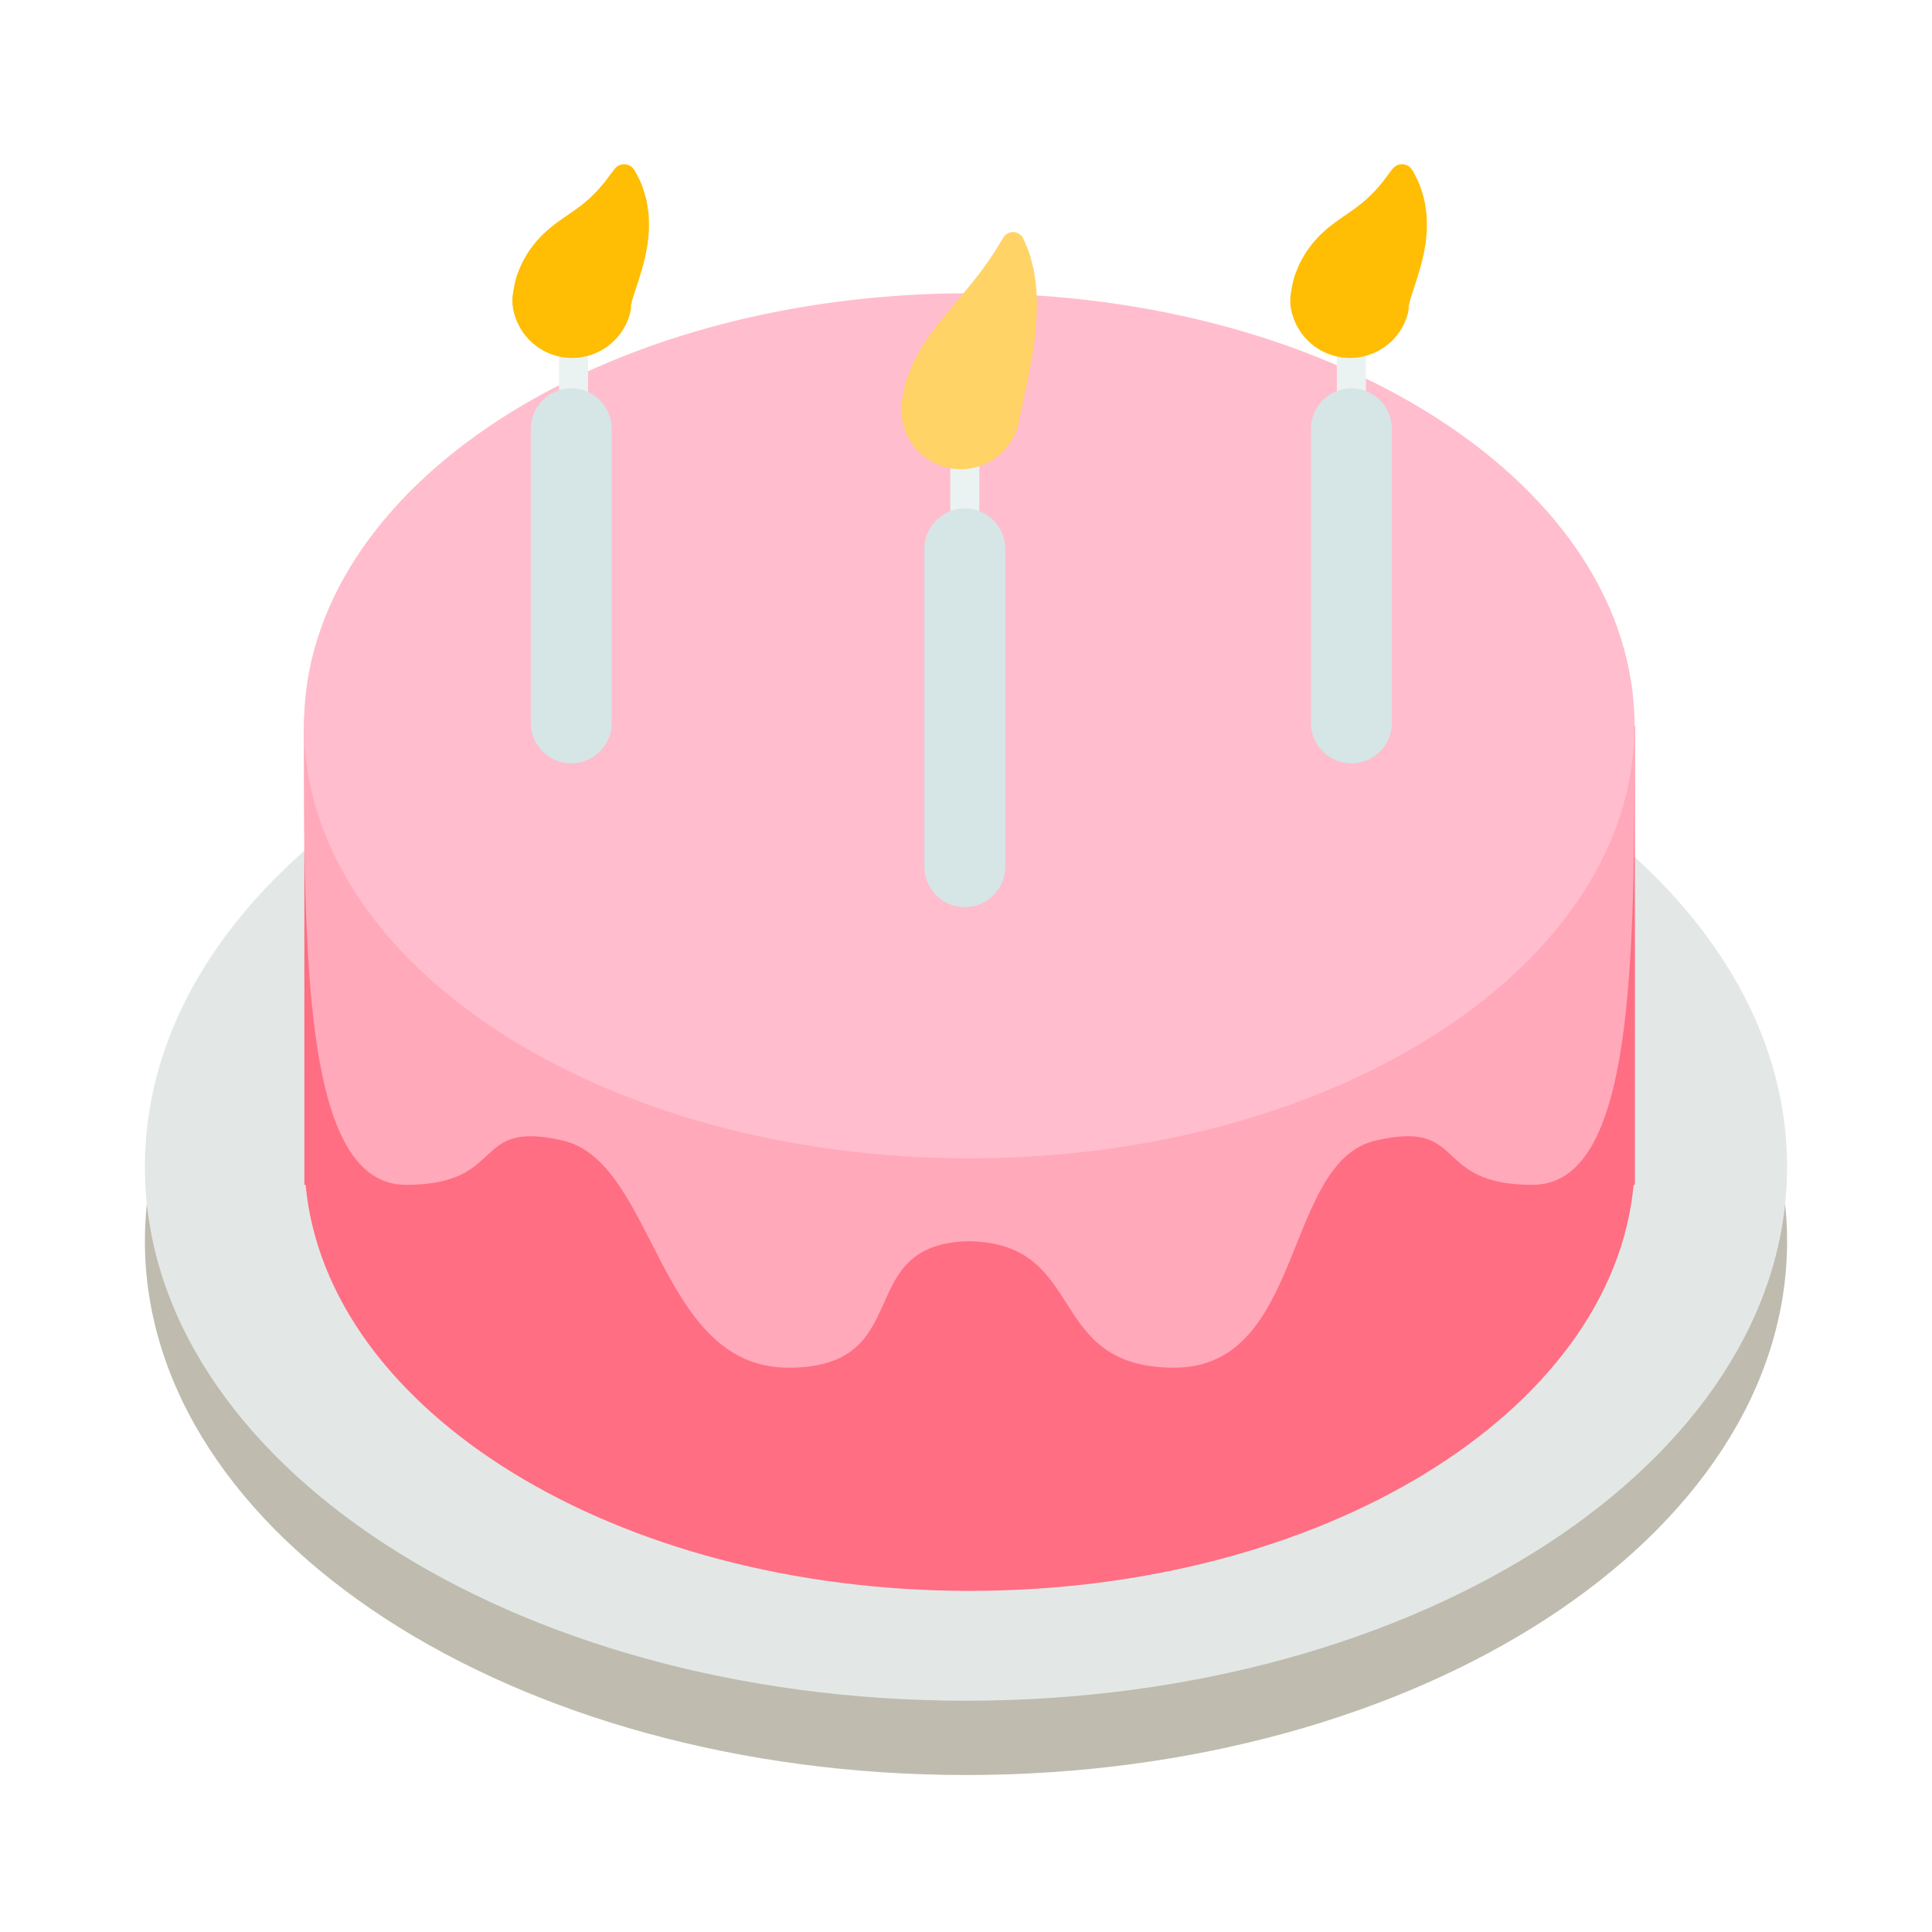
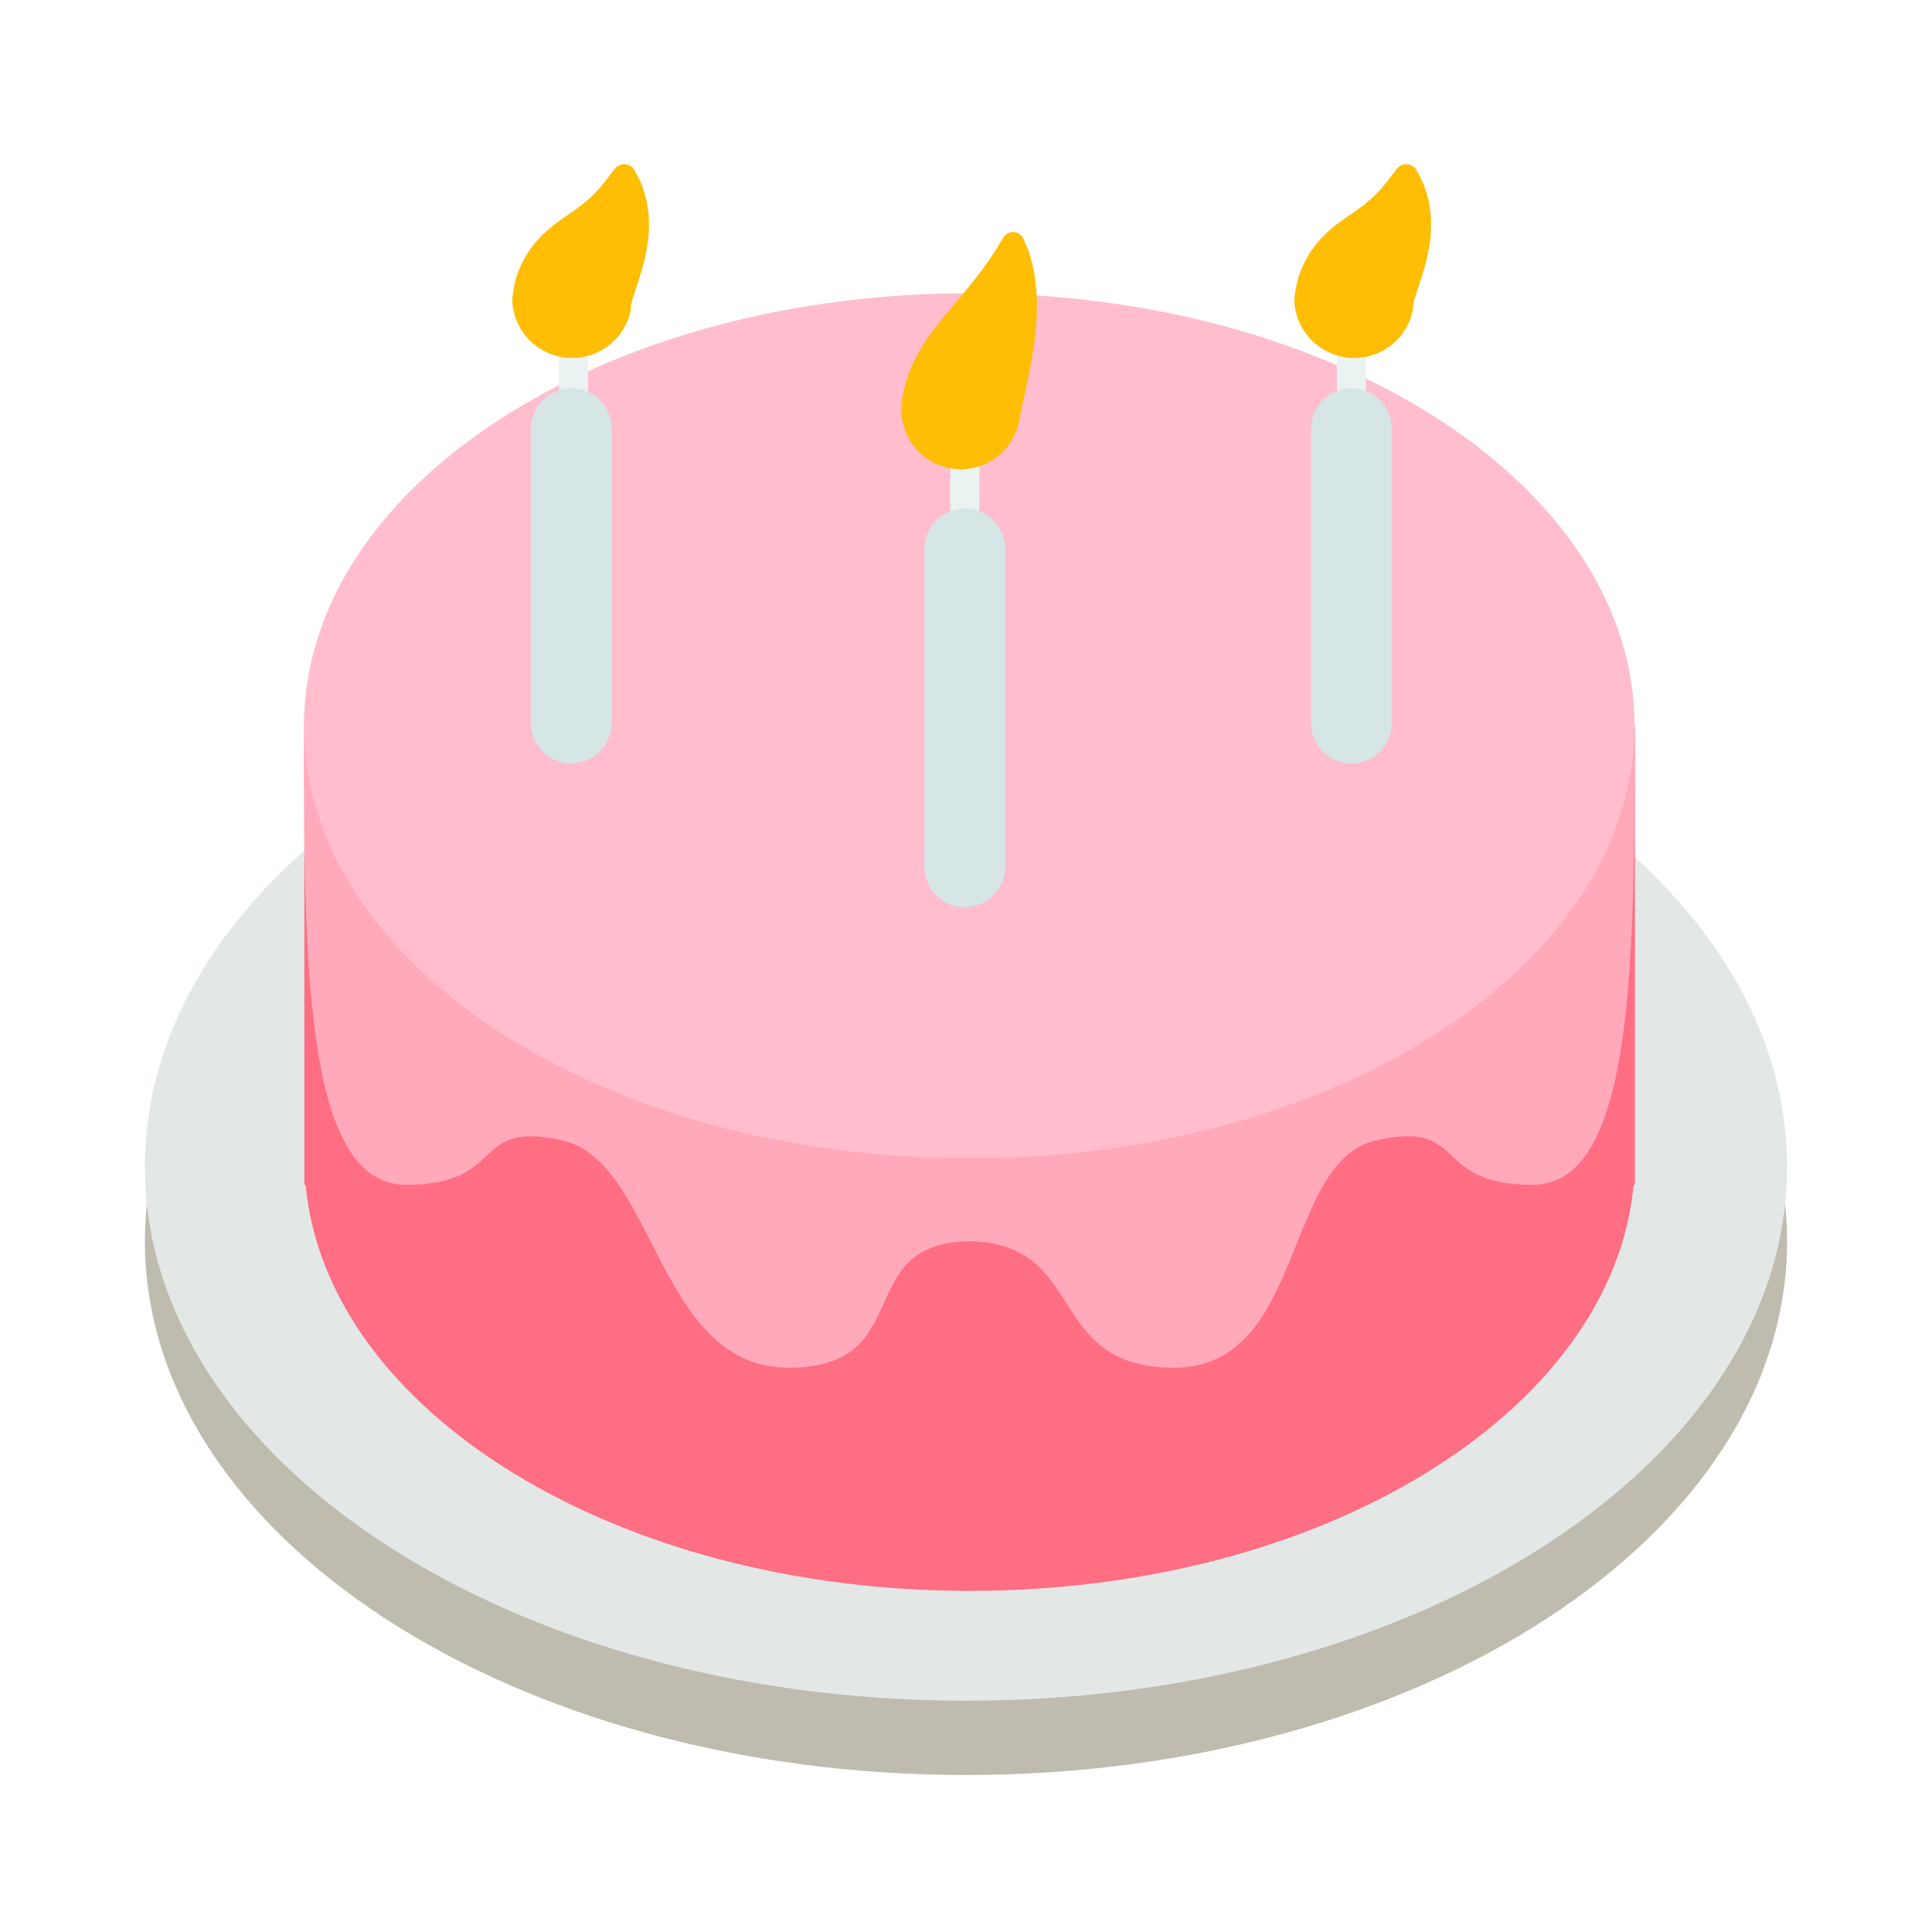
<svg xmlns="http://www.w3.org/2000/svg" width="200" height="200" viewBox="0 0 200 200" fill="none">
  <path d="M185 128.486C185 159.007 146.944 183.75 100 183.75C53.056 183.75 15 159.008 15 128.486C15 97.965 53.056 73.222 100 73.222C146.944 73.222 185 97.965 185 128.486Z" fill="#BFBCAF" />
  <path d="M185 120.794C185 151.315 146.944 176.058 100 176.058C53.056 176.058 15 151.316 15 120.794C15 90.273 53.056 65.531 100 65.531C146.944 65.531 185 90.273 185 120.794Z" fill="#E3E8E7" />
  <path d="M169.243 75.135V122.655H169.111C166.93 146.106 136.992 164.688 100.374 164.688C63.755 164.688 33.817 146.106 31.637 122.654H31.504V75.135H169.243Z" fill="#FF6E83" />
  <path d="M169.204 75.135C169.204 99.306 169.243 122.654 158.649 122.654C148.054 122.654 152.012 115.828 142.396 118.074C132.78 120.32 135.121 141.584 121.545 141.584C108.09 141.584 112.704 128.722 100.335 128.492C88.01 128.722 95.068 141.584 81.613 141.584C68.037 141.584 67.889 120.32 58.273 118.074C48.657 115.827 52.615 122.654 42.021 122.654C31.427 122.654 31.465 99.306 31.465 75.135C31.465 57.902 75.215 74.285 100.335 85.111C125.454 74.285 169.204 57.902 169.204 75.135Z" fill="#FFA9BA" />
  <path d="M169.205 75.135C169.205 99.864 138.371 119.911 100.335 119.911C62.3 119.911 31.466 99.864 31.466 75.135C31.466 50.406 62.3 30.359 100.335 30.359C138.371 30.359 169.205 50.406 169.205 75.135Z" fill="#FFBDCD" />
-   <path d="M99.879 60.473C99.48 60.473 99.097 60.315 98.816 60.033C98.534 59.751 98.375 59.368 98.375 58.97V42.431C98.375 42.032 98.534 41.65 98.816 41.368C99.097 41.086 99.48 40.927 99.879 40.927C100.277 40.927 100.66 41.086 100.942 41.368C101.224 41.65 101.382 42.032 101.382 42.431V58.97C101.382 59.167 101.343 59.363 101.268 59.545C101.192 59.727 101.081 59.893 100.942 60.033C100.802 60.172 100.636 60.283 100.454 60.359C100.272 60.434 100.076 60.473 99.879 60.473ZM60.874 44.089V33.933C60.874 33.736 60.835 33.541 60.759 33.358C60.684 33.176 60.573 33.01 60.433 32.87C60.294 32.731 60.128 32.62 59.946 32.544C59.763 32.469 59.568 32.43 59.37 32.43C59.173 32.43 58.977 32.469 58.795 32.544C58.612 32.62 58.447 32.731 58.307 32.87C58.167 33.01 58.057 33.176 57.981 33.358C57.906 33.541 57.867 33.736 57.867 33.933V44.089C57.867 44.286 57.906 44.482 57.981 44.664C58.057 44.846 58.167 45.012 58.307 45.152C58.447 45.291 58.612 45.402 58.795 45.478C58.977 45.553 59.173 45.592 59.37 45.592C59.568 45.592 59.763 45.553 59.946 45.478C60.128 45.402 60.294 45.291 60.433 45.152C60.573 45.012 60.684 44.846 60.759 44.664C60.835 44.482 60.874 44.286 60.874 44.089ZM141.401 44.089V33.933C141.392 33.54 141.23 33.166 140.949 32.891C140.668 32.615 140.29 32.461 139.897 32.461C139.504 32.461 139.126 32.615 138.845 32.891C138.564 33.166 138.402 33.54 138.394 33.933V44.089C138.402 44.482 138.564 44.856 138.845 45.131C139.126 45.407 139.504 45.561 139.897 45.561C140.29 45.561 140.668 45.407 140.949 45.131C141.23 44.856 141.392 44.482 141.401 44.089Z" fill="#EBF2F2" />
+   <path d="M99.879 60.473C99.48 60.473 99.097 60.315 98.816 60.033C98.534 59.751 98.375 59.368 98.375 58.97V42.431C98.375 42.032 98.534 41.65 98.816 41.368C99.097 41.086 99.48 40.927 99.879 40.927C100.277 40.927 100.66 41.086 100.942 41.368C101.224 41.65 101.382 42.032 101.382 42.431V58.97C101.382 59.167 101.343 59.363 101.268 59.545C101.192 59.727 101.081 59.893 100.942 60.033C100.802 60.172 100.636 60.283 100.454 60.359C100.272 60.434 100.076 60.473 99.879 60.473ZM60.874 44.089V33.933C60.874 33.736 60.835 33.541 60.759 33.358C60.684 33.176 60.573 33.01 60.433 32.87C60.294 32.731 60.128 32.62 59.946 32.544C59.763 32.469 59.568 32.43 59.37 32.43C59.173 32.43 58.977 32.469 58.795 32.544C58.612 32.62 58.447 32.731 58.307 32.87C58.167 33.01 58.057 33.176 57.981 33.358C57.906 33.541 57.867 33.736 57.867 33.933V44.089C57.867 44.286 57.906 44.482 57.981 44.664C58.057 44.846 58.167 45.012 58.307 45.152C58.447 45.291 58.612 45.402 58.795 45.478C58.977 45.553 59.173 45.592 59.37 45.592C59.568 45.592 59.763 45.553 59.946 45.478C60.128 45.402 60.294 45.291 60.433 45.152C60.573 45.012 60.684 44.846 60.759 44.664C60.835 44.482 60.874 44.286 60.874 44.089ZM141.401 44.089V33.933C141.392 33.54 141.23 33.166 140.949 32.891C140.668 32.615 140.29 32.461 139.897 32.461C139.504 32.461 139.126 32.615 138.845 32.891C138.564 33.166 138.402 33.54 138.393 33.933V44.089C138.402 44.482 138.564 44.856 138.845 45.131C139.126 45.407 139.504 45.561 139.897 45.561C140.29 45.561 140.668 45.407 140.949 45.131C141.23 44.856 141.392 44.482 141.401 44.089Z" fill="#EBF2F2" />
  <path d="M99.879 93.908C97.565 93.908 95.688 92.032 95.688 89.718V56.821C95.688 54.506 97.565 52.63 99.879 52.63C102.193 52.63 104.069 54.506 104.069 56.821V89.718C104.069 92.032 102.193 93.908 99.879 93.908ZM63.327 74.837V44.39C63.327 42.076 61.451 40.2 59.137 40.2C56.822 40.2 54.946 42.076 54.946 44.39V74.836C54.946 77.15 56.822 79.027 59.137 79.027C61.451 79.027 63.327 77.151 63.327 74.837ZM144.087 74.837V44.39C144.087 42.076 142.211 40.2 139.897 40.2C137.583 40.2 135.706 42.076 135.706 44.39V74.836C135.706 77.15 137.583 79.027 139.897 79.027C142.211 79.027 144.087 77.151 144.087 74.837Z" fill="#D6E5E5" />
-   <path d="M53.063 31.597C53.063 31.597 53.032 31.348 53.042 30.917L53.048 30.747C53.108 30.233 53.197 29.723 53.316 29.218C53.36 29.036 53.411 28.827 53.463 28.655C53.511 28.513 53.567 28.369 53.623 28.221C53.733 27.925 53.86 27.618 54.002 27.303C54.142 27.021 54.301 26.746 54.468 26.458C54.552 26.319 54.638 26.158 54.727 26.036L54.994 25.667C55.084 25.543 55.176 25.417 55.274 25.294L55.42 25.11L55.558 24.953C55.74 24.741 55.942 24.536 56.139 24.325C56.319 24.147 56.516 23.977 56.709 23.8L56.856 23.669C56.9 23.63 56.946 23.594 56.992 23.558L57.272 23.338L57.555 23.116L57.823 22.925L58.355 22.545L59.358 21.851C59.701 21.619 59.977 21.392 60.306 21.152L60.739 20.782C60.886 20.657 61.047 20.535 61.168 20.401L61.566 20.007C61.695 19.875 61.838 19.747 61.942 19.611L62.599 18.847L63.087 18.192C63.24 17.987 63.395 17.784 63.552 17.582L63.638 17.472C63.76 17.316 63.918 17.192 64.099 17.11C64.28 17.028 64.477 16.991 64.675 17.002C64.873 17.013 65.066 17.071 65.237 17.172C65.407 17.273 65.551 17.413 65.656 17.582C65.656 17.582 65.817 17.84 66.061 18.323C66.172 18.564 66.333 18.863 66.468 19.217C66.584 19.572 66.724 19.983 66.851 20.447C66.983 20.91 67.039 21.422 67.121 21.984C67.189 22.543 67.183 23.133 67.181 23.765C67.165 24.072 67.133 24.383 67.103 24.704C67.087 24.864 67.073 25.028 67.051 25.19L66.97 25.659C66.911 25.971 66.859 26.307 66.783 26.613L66.552 27.532C66.469 27.843 66.384 28.107 66.298 28.398L66.169 28.823L66.046 29.206L65.806 29.937C65.734 30.154 65.67 30.373 65.593 30.578C65.541 30.755 65.499 30.931 65.443 31.094L65.403 31.216C65.394 31.252 65.391 31.282 65.385 31.315C65.375 31.377 65.362 31.438 65.346 31.499L65.303 31.672C65.291 31.729 65.3 31.755 65.295 31.795C65.293 31.86 65.285 31.926 65.271 31.99C65.289 32.022 65.298 32.049 65.296 32.069C65.296 32.08 65.296 32.09 65.292 32.099C65.301 32.08 65.325 32.023 65.336 31.987C65.364 31.905 65.366 31.822 65.364 31.746C65.362 31.711 65.357 31.676 65.347 31.642L65.329 31.811C65.276 32.239 65.21 32.481 65.21 32.481C64.309 35.787 60.897 37.737 57.591 36.835C55.087 36.152 53.361 34.031 53.062 31.605L53.063 31.597ZM133.589 31.606C133.888 34.031 135.613 36.153 138.117 36.836C141.423 37.737 144.835 35.788 145.736 32.481C145.736 32.481 145.803 32.239 145.855 31.812L145.874 31.643C145.881 31.666 145.889 31.711 145.89 31.747C145.892 31.822 145.89 31.905 145.862 31.987C145.849 32.025 145.835 32.063 145.818 32.099C145.823 32.091 145.822 32.08 145.822 32.07C145.824 32.049 145.815 32.023 145.797 31.99C145.81 31.936 145.819 31.866 145.821 31.795C145.826 31.756 145.817 31.729 145.829 31.673L145.872 31.499C145.887 31.44 145.901 31.38 145.911 31.315C145.917 31.282 145.92 31.252 145.929 31.216L145.969 31.094C146.025 30.932 146.068 30.755 146.119 30.578C146.196 30.373 146.26 30.155 146.332 29.937L146.572 29.206L146.695 28.823L146.824 28.398C146.91 28.107 146.995 27.843 147.078 27.532L147.309 26.614C147.385 26.307 147.437 25.971 147.496 25.66L147.578 25.19C147.599 25.029 147.613 24.864 147.63 24.705C147.659 24.383 147.692 24.072 147.708 23.766C147.709 23.134 147.715 22.543 147.647 21.984C147.565 21.423 147.509 20.911 147.377 20.448C147.25 19.984 147.111 19.572 146.995 19.218C146.86 18.864 146.699 18.565 146.587 18.323C146.343 17.841 146.182 17.582 146.182 17.582C146.078 17.414 145.934 17.273 145.763 17.172C145.592 17.071 145.4 17.013 145.202 17.002C145.004 16.991 144.806 17.029 144.625 17.11C144.445 17.192 144.287 17.317 144.164 17.473L144.078 17.582C144.078 17.582 143.895 17.815 143.613 18.192L143.125 18.847L142.469 19.611C142.365 19.748 142.222 19.876 142.092 20.007L141.695 20.401C141.574 20.535 141.412 20.658 141.266 20.782L140.833 21.152C140.503 21.393 140.228 21.62 139.885 21.852L138.882 22.546L138.349 22.925L138.082 23.116L137.798 23.338L137.519 23.558C137.472 23.595 137.426 23.63 137.382 23.669L137.236 23.801C137.043 23.977 136.845 24.147 136.665 24.325C136.468 24.537 136.266 24.742 136.084 24.953L135.946 25.11L135.801 25.294C135.704 25.417 135.611 25.541 135.52 25.667L135.253 26.037C135.164 26.159 135.078 26.32 134.995 26.458C134.827 26.746 134.668 27.022 134.528 27.303C134.387 27.618 134.259 27.925 134.149 28.221C134.093 28.369 134.038 28.514 133.989 28.655C133.936 28.842 133.887 29.03 133.842 29.219C133.724 29.723 133.634 30.233 133.574 30.748L133.568 30.918C133.559 31.349 133.589 31.597 133.589 31.597L133.589 31.606Z" fill="#FFBD03" />
-   <path d="M93.323 42.915C93.323 42.915 93.298 42.607 93.31 42.072L93.312 42.021L93.323 41.918L93.35 41.694C93.369 41.542 93.389 41.382 93.416 41.216C93.47 40.883 93.531 40.523 93.616 40.145C93.639 40.036 93.655 39.999 93.675 39.923L93.734 39.717L93.866 39.291C93.957 39.007 94.058 38.677 94.175 38.417C94.293 38.129 94.416 37.843 94.545 37.559C94.674 37.261 94.821 37.016 94.967 36.732C95.266 36.158 95.587 35.67 95.937 35.13C96.276 34.64 96.649 34.115 97.019 33.653C97.204 33.413 97.394 33.176 97.588 32.943L98.154 32.252L99.27 30.922C99.448 30.705 99.627 30.489 99.813 30.276L100.325 29.646C100.68 29.228 100.979 28.825 101.292 28.43C101.454 28.232 101.593 28.039 101.728 27.849L102.136 27.291C102.402 26.929 102.616 26.587 102.826 26.273C103.01 26.003 103.183 25.726 103.344 25.441C103.497 25.184 103.654 24.929 103.814 24.675L103.882 24.567C103.993 24.392 104.149 24.25 104.334 24.155C104.518 24.06 104.724 24.015 104.932 24.026C105.139 24.037 105.339 24.103 105.513 24.217C105.686 24.331 105.826 24.489 105.918 24.675C105.918 24.675 106.077 24.995 106.316 25.589C106.426 25.886 106.59 26.256 106.692 26.681L106.87 27.368C106.928 27.612 107.008 27.877 107.042 28.142C107.125 28.675 107.232 29.282 107.273 29.902C107.314 30.521 107.357 31.198 107.337 31.865C107.334 32.208 107.325 32.552 107.308 32.895C107.288 33.24 107.263 33.585 107.232 33.929C107.179 34.628 107.081 35.304 106.991 35.987C106.885 36.648 106.786 37.322 106.668 37.933C106.561 38.52 106.444 39.105 106.314 39.687C106.217 40.203 106.081 40.726 106.004 41.134C105.961 41.34 105.903 41.564 105.871 41.734C105.84 41.907 105.81 42.073 105.771 42.228C105.725 42.397 105.727 42.497 105.701 42.613C105.69 42.669 105.682 42.724 105.669 42.776L105.649 42.852C105.646 42.869 105.629 42.921 105.638 42.905C105.655 42.893 105.652 42.876 105.647 42.861C105.644 42.853 105.636 42.845 105.628 42.838L105.615 42.827C105.613 42.828 105.61 42.819 105.608 42.827L105.603 42.878C105.542 43.41 105.475 43.712 105.475 43.712L105.467 43.749C104.732 47.068 101.445 49.162 98.126 48.427C95.427 47.829 93.538 45.534 93.323 42.915Z" fill="#FFD366" />
+   <path d="M53.063 31.597C53.063 31.597 53.032 31.348 53.042 30.917L53.048 30.747C53.108 30.233 53.197 29.723 53.316 29.218C53.36 29.036 53.411 28.827 53.463 28.655C53.511 28.513 53.567 28.369 53.623 28.221C53.733 27.925 53.86 27.618 54.001 27.303C54.142 27.021 54.301 26.746 54.468 26.458C54.551 26.319 54.638 26.158 54.727 26.036L54.994 25.667C55.084 25.543 55.176 25.417 55.274 25.294L55.42 25.11L55.558 24.953C55.74 24.741 55.942 24.536 56.139 24.325C56.319 24.147 56.516 23.977 56.709 23.8L56.856 23.669C56.9 23.63 56.946 23.594 56.992 23.558L57.272 23.338L57.555 23.116L57.823 22.925L58.355 22.545L59.358 21.851C59.701 21.619 59.977 21.392 60.306 21.152L60.739 20.782C60.886 20.657 61.047 20.535 61.168 20.401L61.566 20.007C61.695 19.875 61.838 19.747 61.942 19.611L62.599 18.847L63.087 18.192C63.24 17.987 63.395 17.784 63.551 17.582L63.638 17.472C63.76 17.316 63.918 17.192 64.099 17.11C64.279 17.028 64.477 16.991 64.675 17.002C64.873 17.013 65.066 17.071 65.237 17.172C65.407 17.273 65.551 17.413 65.656 17.582C65.656 17.582 65.817 17.84 66.06 18.323C66.172 18.564 66.333 18.863 66.468 19.217C66.584 19.572 66.724 19.983 66.851 20.447C66.983 20.91 67.039 21.422 67.121 21.984C67.189 22.543 67.182 23.133 67.181 23.765C67.165 24.072 67.133 24.383 67.103 24.704C67.087 24.864 67.073 25.028 67.051 25.19L66.97 25.659C66.911 25.971 66.859 26.307 66.783 26.613L66.552 27.532C66.469 27.843 66.384 28.107 66.298 28.398L66.169 28.823L66.046 29.206L65.806 29.937C65.734 30.154 65.67 30.373 65.592 30.578C65.541 30.755 65.499 30.931 65.443 31.094L65.403 31.216C65.394 31.252 65.391 31.282 65.385 31.315C65.375 31.377 65.362 31.438 65.346 31.499L65.303 31.672C65.291 31.729 65.3 31.755 65.295 31.795C65.293 31.86 65.285 31.926 65.271 31.99C65.289 32.022 65.298 32.049 65.296 32.069C65.296 32.08 65.296 32.09 65.292 32.099C65.301 32.08 65.325 32.023 65.336 31.987C65.364 31.905 65.366 31.822 65.364 31.746C65.362 31.711 65.357 31.676 65.347 31.642L65.329 31.811C65.276 32.239 65.21 32.481 65.21 32.481C64.309 35.787 60.897 37.737 57.591 36.835C55.087 36.152 53.361 34.031 53.062 31.605L53.063 31.597Z" fill="#FFBD03" />
+   <path d="M93.323 42.915C93.323 42.915 93.298 42.607 93.31 42.072L93.312 42.021L93.323 41.918L93.35 41.694C93.369 41.542 93.389 41.382 93.416 41.216C93.47 40.883 93.531 40.523 93.616 40.145C93.639 40.036 93.655 39.999 93.675 39.923L93.734 39.717L93.866 39.291C93.957 39.007 94.058 38.677 94.175 38.417C94.293 38.129 94.416 37.843 94.545 37.559C94.674 37.261 94.821 37.016 94.967 36.732C95.266 36.158 95.587 35.67 95.937 35.13C96.276 34.64 96.648 34.115 97.019 33.653C97.204 33.413 97.394 33.176 97.588 32.943L98.154 32.252L99.27 30.922C99.448 30.705 99.627 30.489 99.813 30.276L100.325 29.646C100.68 29.228 100.979 28.825 101.292 28.43C101.454 28.232 101.593 28.039 101.728 27.849L102.136 27.291C102.402 26.929 102.616 26.587 102.826 26.273C103.01 26.003 103.182 25.726 103.343 25.441C103.497 25.184 103.654 24.929 103.814 24.675L103.882 24.567C103.993 24.392 104.149 24.25 104.334 24.155C104.518 24.06 104.724 24.015 104.932 24.026C105.139 24.037 105.339 24.103 105.513 24.217C105.686 24.331 105.826 24.489 105.918 24.675C105.918 24.675 106.077 24.995 106.316 25.589C106.426 25.886 106.59 26.256 106.691 26.681L106.87 27.368C106.928 27.612 107.008 27.877 107.042 28.142C107.125 28.675 107.232 29.282 107.273 29.902C107.314 30.521 107.357 31.198 107.337 31.865C107.334 32.208 107.325 32.552 107.308 32.895C107.288 33.24 107.263 33.585 107.232 33.929C107.179 34.628 107.081 35.304 106.991 35.987C106.885 36.648 106.786 37.322 106.668 37.933C106.561 38.52 106.444 39.105 106.314 39.687C106.217 40.203 106.081 40.726 106.004 41.134C105.961 41.34 105.903 41.564 105.871 41.734C105.84 41.907 105.81 42.073 105.771 42.228C105.725 42.397 105.727 42.497 105.7 42.613C105.69 42.669 105.682 42.724 105.669 42.776L105.649 42.852C105.646 42.869 105.629 42.921 105.638 42.905C105.655 42.893 105.652 42.876 105.647 42.861C105.644 42.853 105.636 42.845 105.628 42.838L105.615 42.827C105.613 42.828 105.61 42.819 105.608 42.827L105.603 42.878C105.542 43.41 105.475 43.712 105.475 43.712L105.467 43.749C104.732 47.068 101.445 49.162 98.126 48.427C95.427 47.829 93.538 45.534 93.323 42.915Z" fill="#FFBD03" />
+   <path d="M138.551 36.836C136.047 36.153 134.321 34.031 134.022 31.606L134.023 31.597C134.023 31.597 133.993 31.349 134.002 30.918L134.008 30.748C134.068 30.233 134.157 29.723 134.276 29.219C134.32 29.029 134.369 28.841 134.423 28.655C134.471 28.513 134.527 28.369 134.583 28.221C134.693 27.925 134.82 27.618 134.961 27.303C135.102 27.022 135.261 26.746 135.428 26.458C135.512 26.32 135.598 26.159 135.687 26.036L135.954 25.667C136.045 25.541 136.138 25.416 136.234 25.294L136.38 25.11L136.518 24.953C136.7 24.742 136.902 24.537 137.099 24.325C137.279 24.147 137.476 23.977 137.669 23.801L137.816 23.669C137.86 23.63 137.906 23.595 137.952 23.558L138.232 23.338L138.516 23.116L138.783 22.925L139.315 22.546L140.318 21.852C140.662 21.62 140.937 21.393 141.267 21.152L141.7 20.782C141.846 20.658 142.008 20.535 142.129 20.401L142.526 20.007C142.655 19.875 142.799 19.748 142.902 19.611L143.559 18.847L144.047 18.192C144.329 17.815 144.512 17.582 144.512 17.582L144.598 17.473C144.72 17.317 144.879 17.192 145.059 17.11C145.24 17.028 145.438 16.991 145.636 17.002C145.834 17.013 146.026 17.071 146.197 17.172C146.368 17.273 146.511 17.414 146.616 17.582C146.616 17.582 146.777 17.841 147.021 18.323C147.132 18.565 147.294 18.864 147.428 19.217C147.545 19.571 147.684 19.984 147.811 20.447C147.943 20.911 147.999 21.423 148.081 21.984C148.149 22.543 148.143 23.134 148.142 23.765C148.125 24.072 148.093 24.383 148.063 24.704C148.047 24.864 148.033 25.029 148.012 25.19L147.93 25.66C147.871 25.971 147.819 26.307 147.743 26.614L147.512 27.532C147.429 27.843 147.344 28.107 147.258 28.398L147.129 28.823L147.006 29.206L146.766 29.937C146.694 30.155 146.63 30.373 146.552 30.578C146.501 30.755 146.459 30.932 146.403 31.094L146.363 31.216C146.354 31.252 146.351 31.282 146.345 31.315C146.335 31.38 146.321 31.44 146.306 31.499L146.263 31.673C146.251 31.729 146.26 31.755 146.255 31.795C146.253 31.866 146.243 31.936 146.231 31.99C146.245 32.015 146.253 32.035 146.255 32.053C146.267 31.981 146.278 31.9 146.289 31.812L146.307 31.643C146.315 31.666 146.323 31.711 146.323 31.746C146.326 31.822 146.323 31.905 146.296 31.987C146.283 32.025 146.269 32.063 146.252 32.099C146.256 32.091 146.256 32.08 146.256 32.069C146.257 32.064 146.256 32.059 146.255 32.053C146.212 32.329 146.17 32.481 146.17 32.481C145.269 35.788 141.857 37.737 138.551 36.836Z" fill="#FFBD03" />
</svg>
